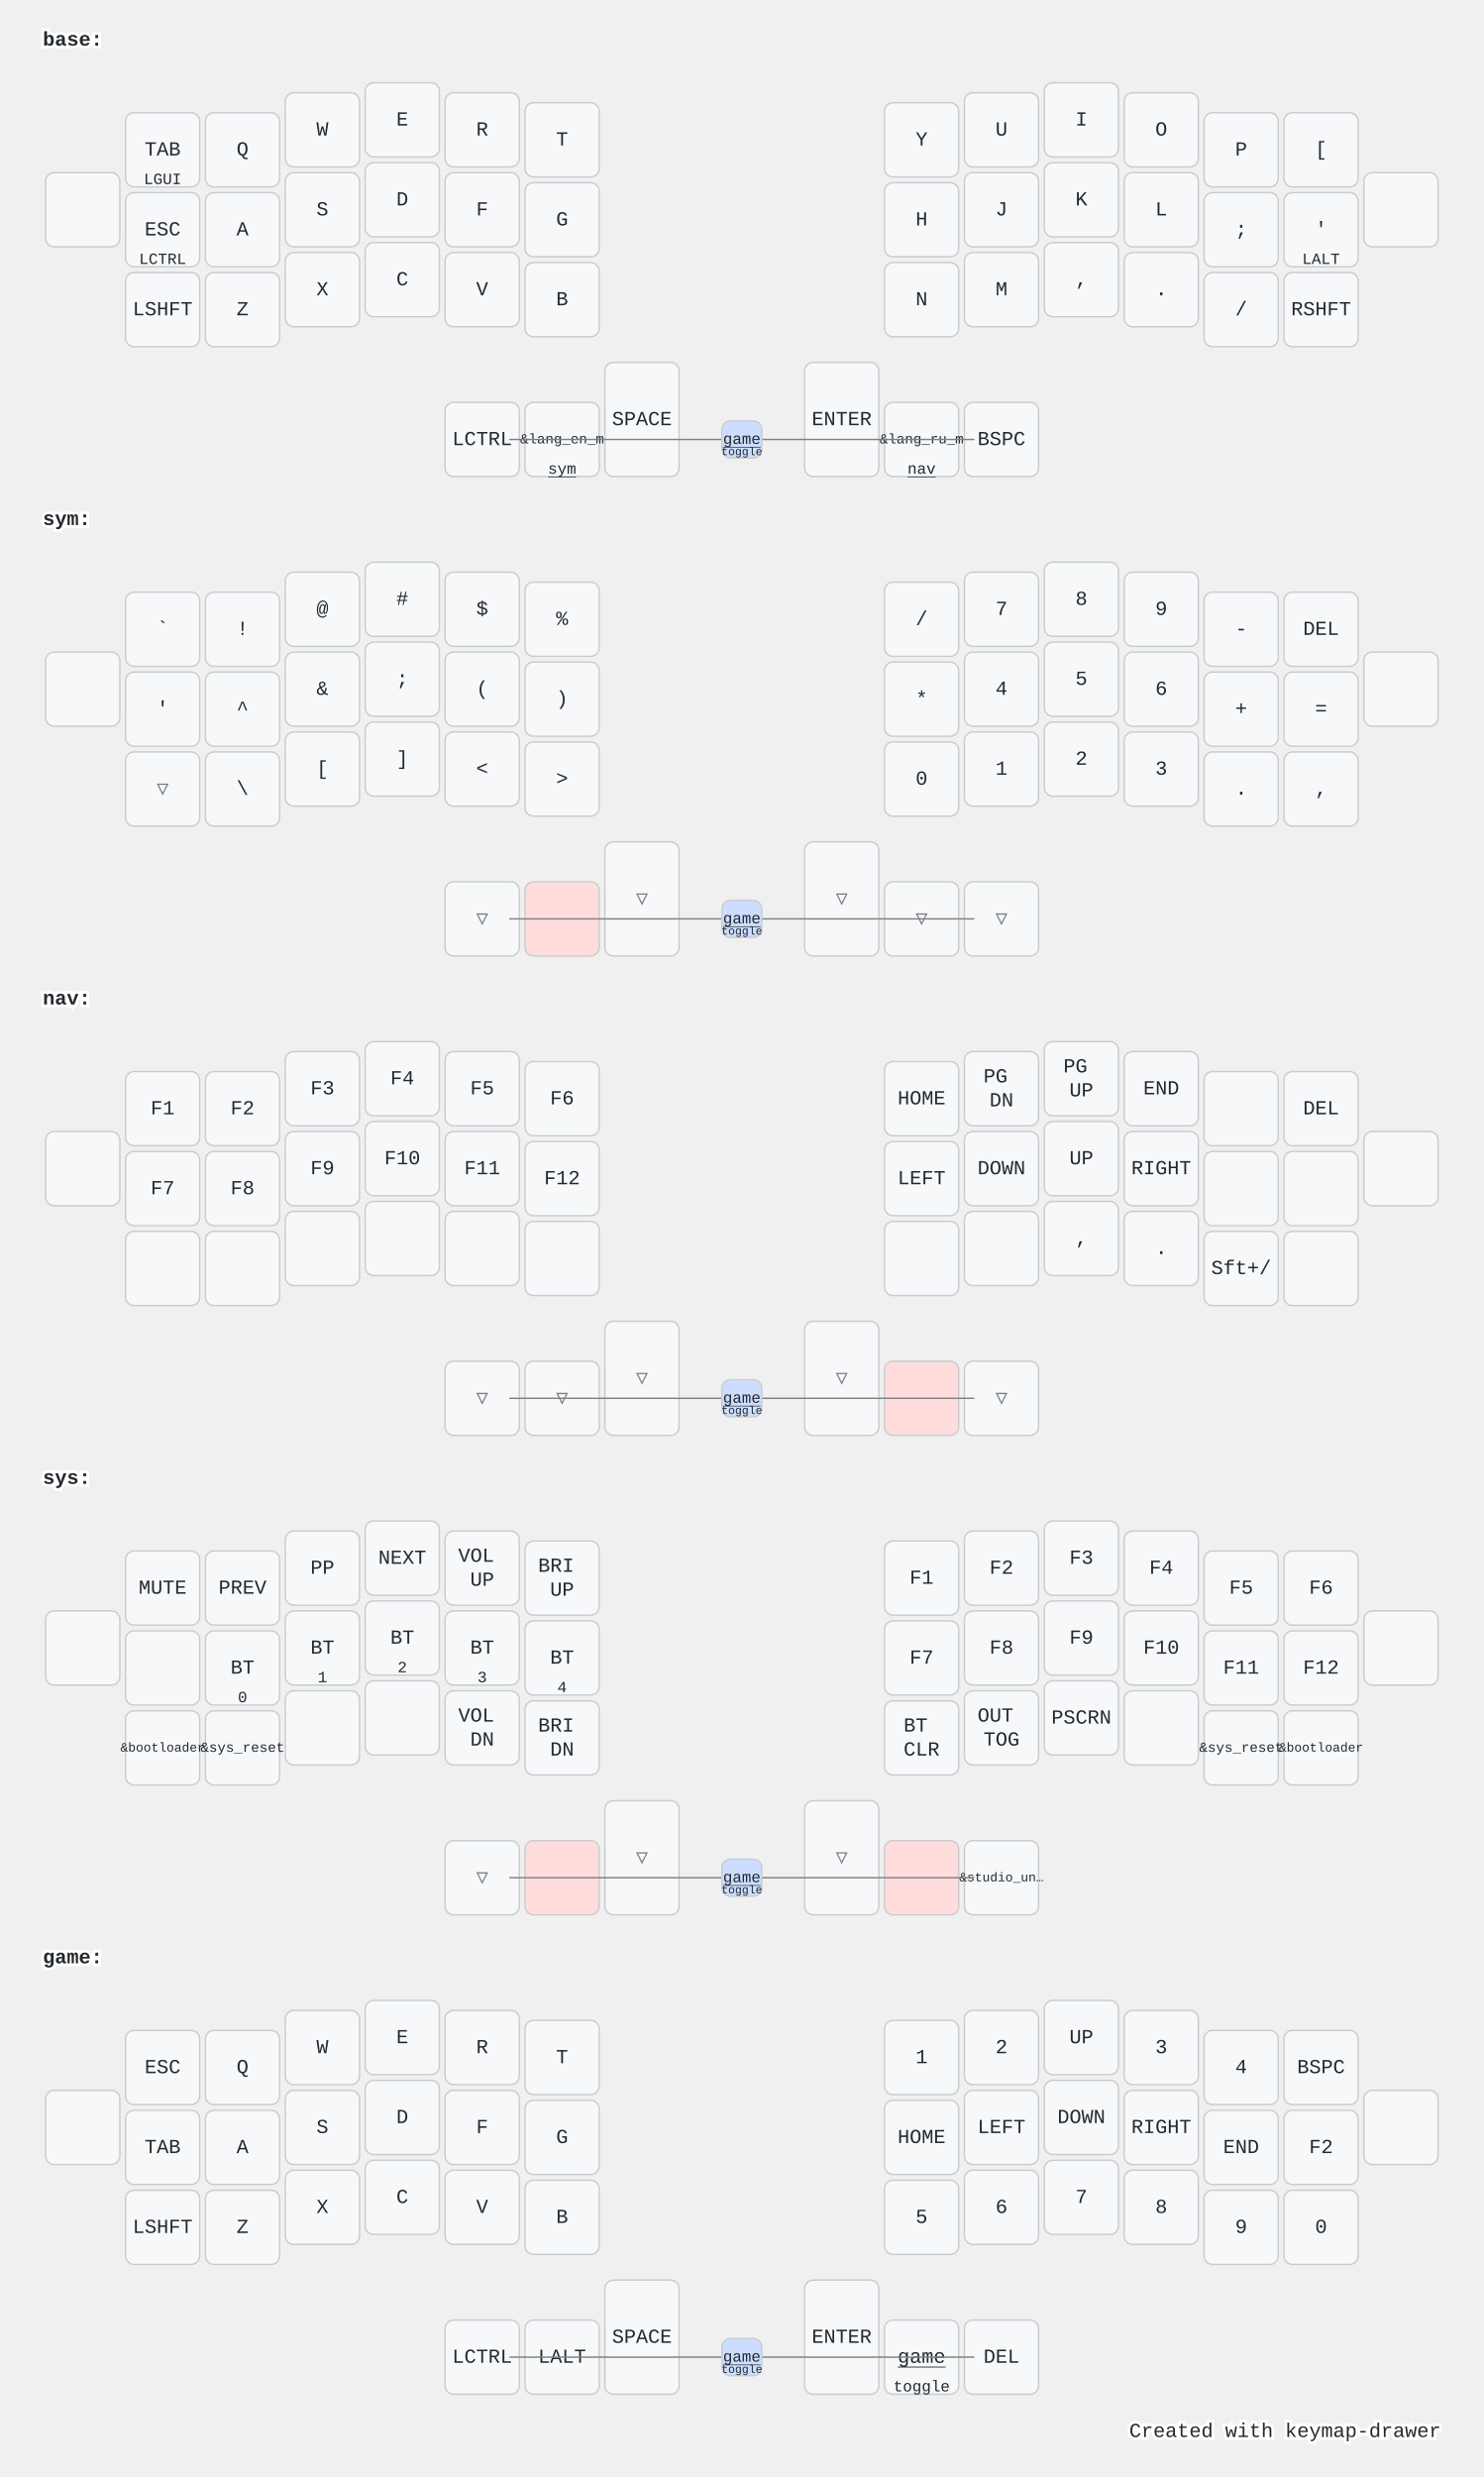
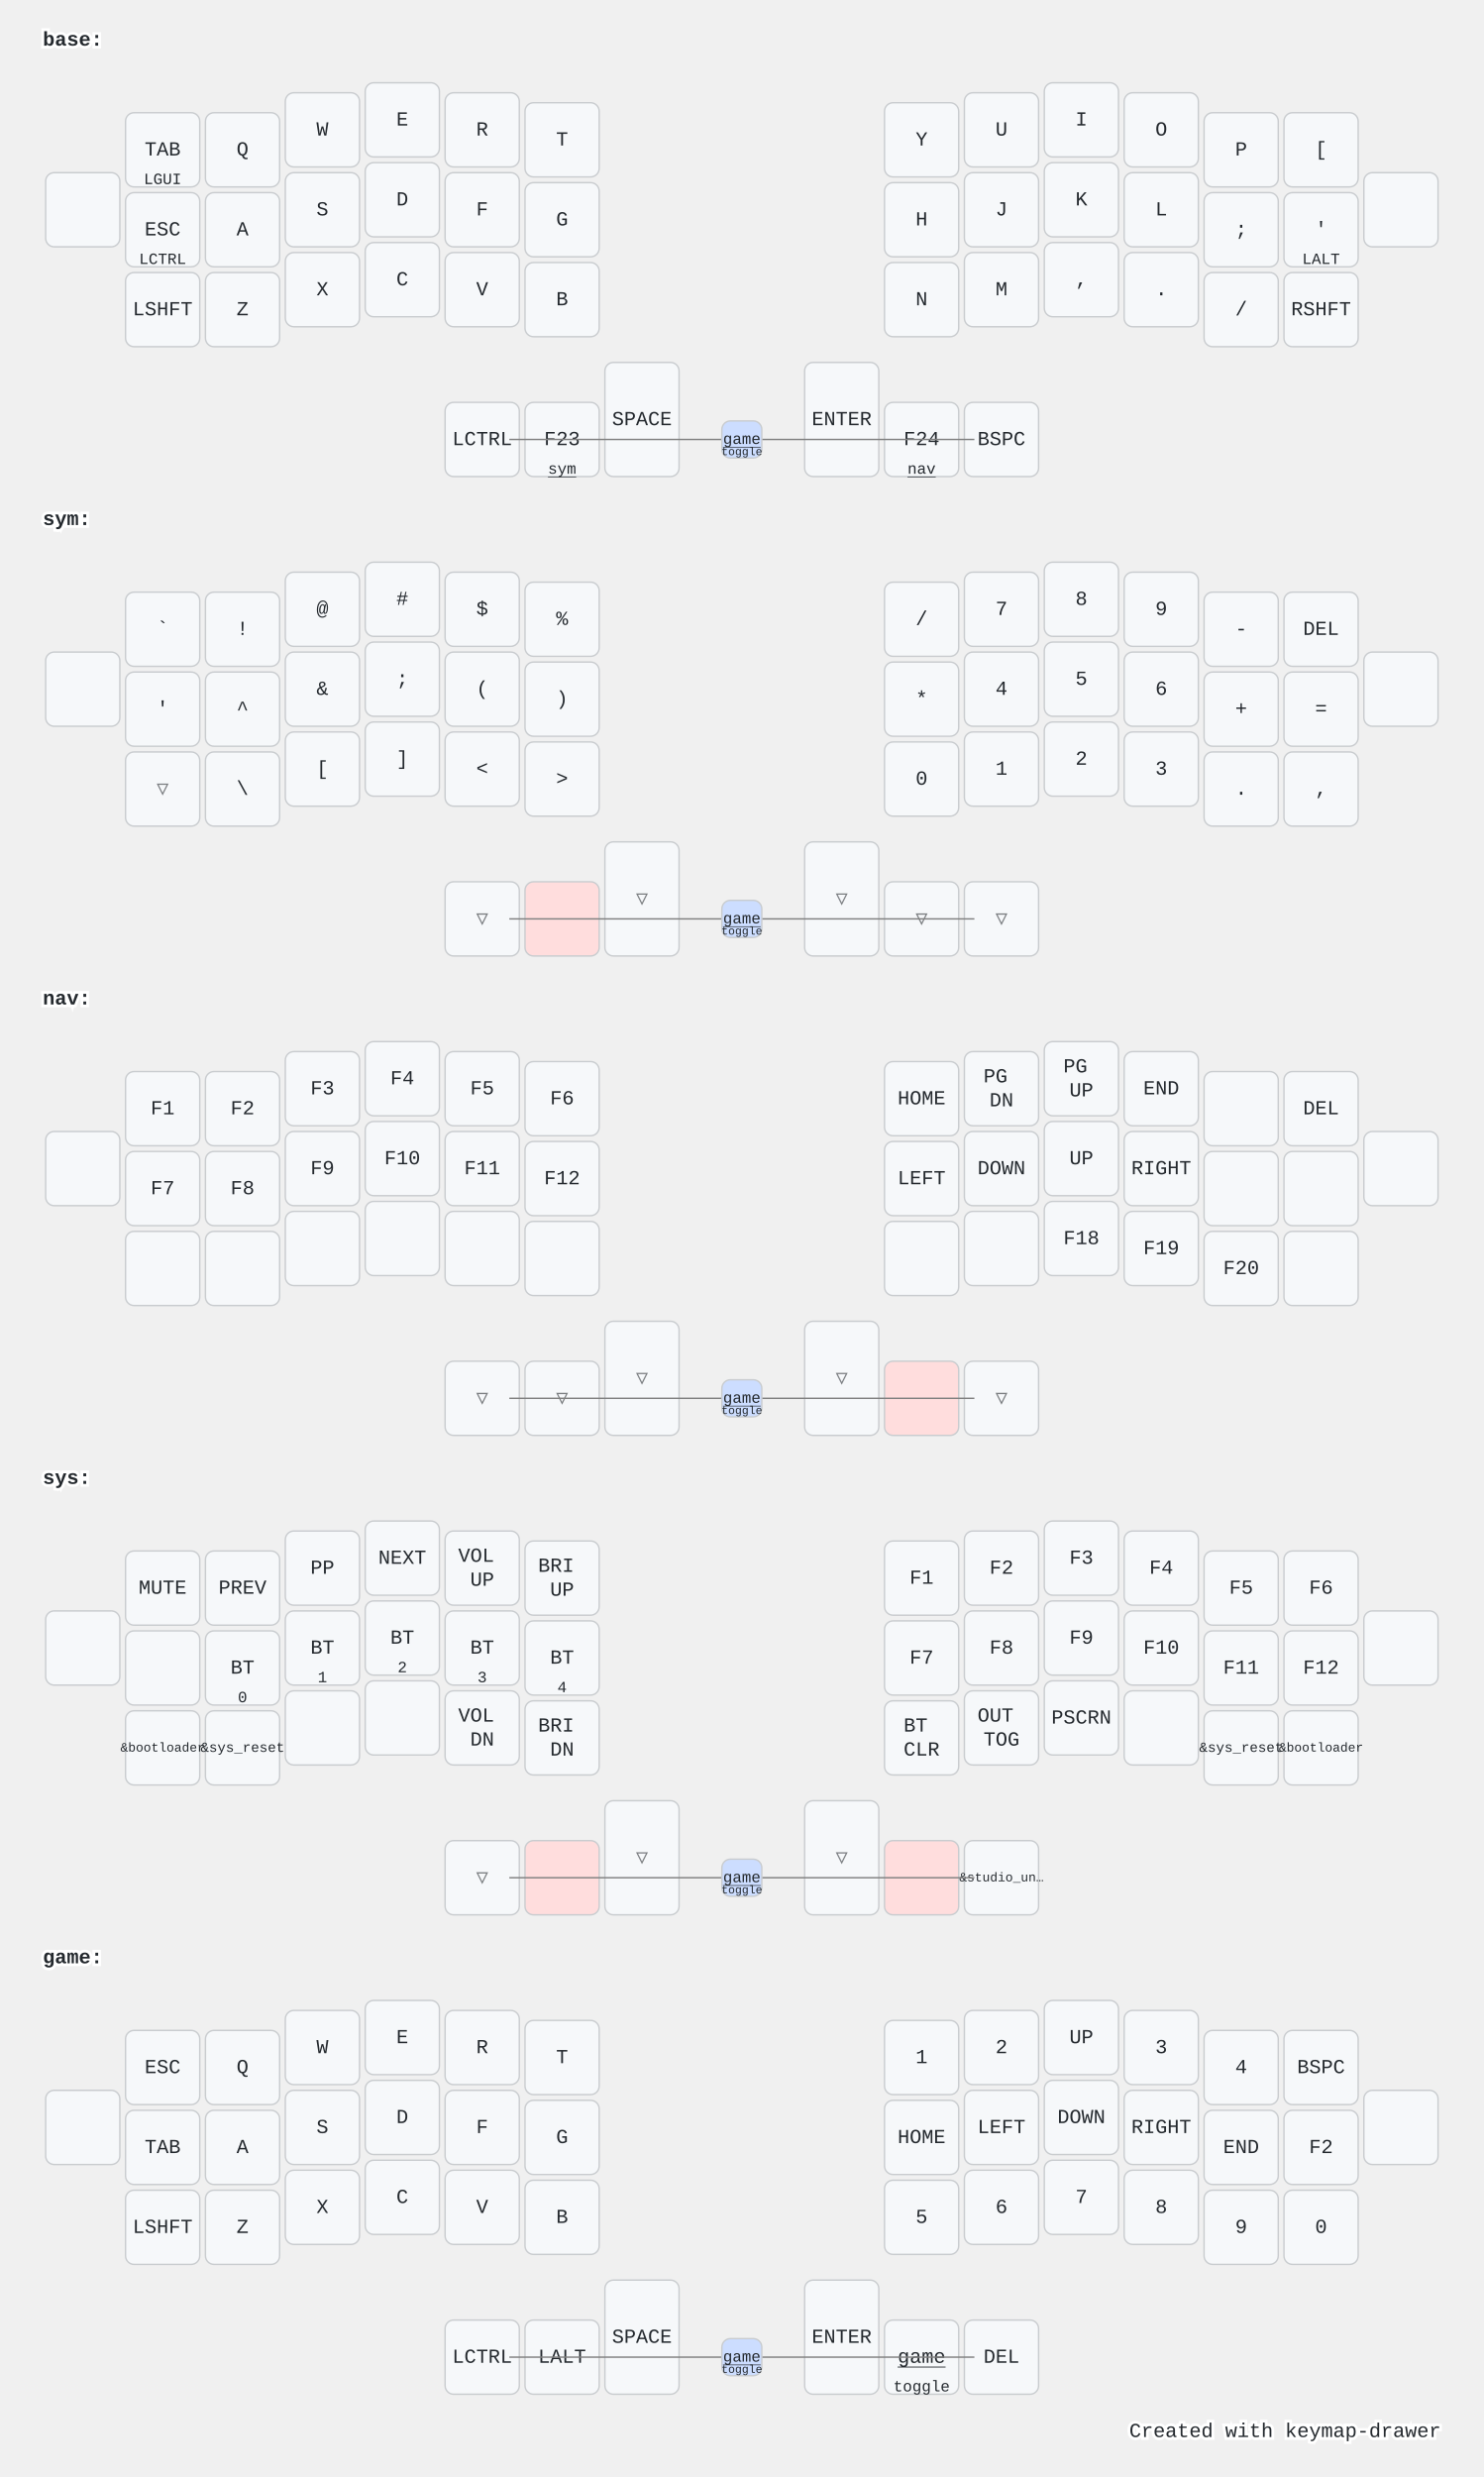
<svg xmlns="http://www.w3.org/2000/svg" width="1040" height="1736" viewBox="0 0 1040 1736" class="keymap">
  <style>/* inherit to force styles through use tags */
svg path {
    fill: inherit;
}

/* font and background color specifications */
svg.keymap {
    font-family: SFMono-Regular,Consolas,Liberation Mono,Menlo,monospace;
    font-size: 14px;
    font-kerning: normal;
    text-rendering: optimizeLegibility;
    fill: #24292e;
}

/* default key styling */
rect.key {
    fill: #f6f8fa;
}

rect.key, rect.combo {
    stroke: #c9cccf;
    stroke-width: 1;
}

/* default key side styling, only used is draw_key_sides is set */
rect.side {
    filter: brightness(90%);
}

/* color accent for combo boxes */
rect.combo, rect.combo-separate {
    fill: #cdf;
}

/* color accent for held keys */
rect.held, rect.combo.held {
    fill: #fdd;
}

/* color accent for ghost (optional) keys */
rect.ghost, rect.combo.ghost {
    stroke-dasharray: 4, 4;
    stroke-width: 2;
}

text {
    text-anchor: middle;
    dominant-baseline: middle;
}

/* styling for layer labels */
text.label {
    font-weight: bold;
    text-anchor: start;
    stroke: white;
    stroke-width: 4;
    paint-order: stroke;
}

/* styling for optional footer */
text.footer {
    text-anchor: end;
    dominant-baseline: auto;
    stroke: white;
    stroke-width: 4;
    paint-order: stroke;
}

/* styling for combo tap, and key non-tap label text */
text.combo, text.hold, text.shifted, text.left, text.right, text.tl, text.tr, text.bl, text.br {
    font-size: 11px;
}

text.hold, text.bl, text.br {
    text-anchor: middle;
    dominant-baseline: auto;
}

text.shifted, text.tl, text.tr {
    text-anchor: middle;
    dominant-baseline: hanging;
}

text.left, text.tl, text.bl {
    text-anchor: start;
}

text.right, text.tr, text.br {
    text-anchor: end;
}

text.layer-activator {
    text-decoration: underline;
}

/* styling for hold/shifted label text in combo box */
text.combo.hold, text.combo.shifted, text.combo.left, text.combo.right {
    font-size: 8px;
}

/* lighter symbol for transparent keys */
text.trans {
    fill: #7b7e81;
}

/* styling for combo dendrons */
path.combo {
    stroke-width: 1;
    stroke: gray;
    fill: none;
}

/* Start Tabler Icons Cleanup */
/* cannot use height/width with glyphs */
.icon-tabler &gt; path {
    fill: inherit;
    stroke: inherit;
    stroke-width: 2;
}
/* hide tabler's default box */
.icon-tabler &gt; path[stroke="none"][fill="none"] {
    visibility: hidden;
}
/* End Tabler Icons Cleanup */

@media (prefers-color-scheme: dark) {
svg.keymap { fill: #d1d6db; }
rect.key { fill: #3f4750; }
rect.key, rect.combo { stroke: #60666c; }
rect.combo, rect.combo-separate { fill: #1f3d7a; }
rect.held, rect.combo.held { fill: #854747; }
text.label, text.footer { stroke: black; }
text.trans { fill: #7e8184; }
path.combo { stroke: #7f7f7f; }

}</style>
  <g transform="translate(30, 0)" class="layer-base">
    <text x="0" y="28" class="label" id="base">base:</text>
    <g transform="translate(0, 56)">
      <g transform="translate(28, 91)" class="key keypos-0">
        <rect rx="6" ry="6" x="-26" y="-26" width="52" height="52" class="key" />
      </g>
      <g transform="translate(84, 49)" class="key keypos-1">
        <rect rx="6" ry="6" x="-26" y="-26" width="52" height="52" class="key" />
        <text x="0" y="0" class="key tap">TAB</text>
        <text x="0" y="24" class="key hold">LGUI</text>
      </g>
      <g transform="translate(140, 49)" class="key keypos-2">
        <rect rx="6" ry="6" x="-26" y="-26" width="52" height="52" class="key" />
        <text x="0" y="0" class="key tap">Q</text>
      </g>
      <g transform="translate(196, 35)" class="key keypos-3">
        <rect rx="6" ry="6" x="-26" y="-26" width="52" height="52" class="key" />
        <text x="0" y="0" class="key tap">W</text>
      </g>
      <g transform="translate(252, 28)" class="key keypos-4">
        <rect rx="6" ry="6" x="-26" y="-26" width="52" height="52" class="key" />
        <text x="0" y="0" class="key tap">E</text>
      </g>
      <g transform="translate(308, 35)" class="key keypos-5">
        <rect rx="6" ry="6" x="-26" y="-26" width="52" height="52" class="key" />
        <text x="0" y="0" class="key tap">R</text>
      </g>
      <g transform="translate(364, 42)" class="key keypos-6">
        <rect rx="6" ry="6" x="-26" y="-26" width="52" height="52" class="key" />
        <text x="0" y="0" class="key tap">T</text>
      </g>
      <g transform="translate(616, 42)" class="key keypos-7">
        <rect rx="6" ry="6" x="-26" y="-26" width="52" height="52" class="key" />
        <text x="0" y="0" class="key tap">Y</text>
      </g>
      <g transform="translate(672, 35)" class="key keypos-8">
        <rect rx="6" ry="6" x="-26" y="-26" width="52" height="52" class="key" />
        <text x="0" y="0" class="key tap">U</text>
      </g>
      <g transform="translate(728, 28)" class="key keypos-9">
        <rect rx="6" ry="6" x="-26" y="-26" width="52" height="52" class="key" />
        <text x="0" y="0" class="key tap">I</text>
      </g>
      <g transform="translate(784, 35)" class="key keypos-10">
        <rect rx="6" ry="6" x="-26" y="-26" width="52" height="52" class="key" />
        <text x="0" y="0" class="key tap">O</text>
      </g>
      <g transform="translate(840, 49)" class="key keypos-11">
        <rect rx="6" ry="6" x="-26" y="-26" width="52" height="52" class="key" />
        <text x="0" y="0" class="key tap">P</text>
      </g>
      <g transform="translate(896, 49)" class="key keypos-12">
        <rect rx="6" ry="6" x="-26" y="-26" width="52" height="52" class="key" />
        <text x="0" y="0" class="key tap">[</text>
      </g>
      <g transform="translate(952, 91)" class="key keypos-13">
        <rect rx="6" ry="6" x="-26" y="-26" width="52" height="52" class="key" />
      </g>
      <g transform="translate(84, 105)" class="key keypos-14">
        <rect rx="6" ry="6" x="-26" y="-26" width="52" height="52" class="key" />
        <text x="0" y="0" class="key tap">ESC</text>
        <text x="0" y="24" class="key hold">LCTRL</text>
      </g>
      <g transform="translate(140, 105)" class="key keypos-15">
        <rect rx="6" ry="6" x="-26" y="-26" width="52" height="52" class="key" />
        <text x="0" y="0" class="key tap">A</text>
      </g>
      <g transform="translate(196, 91)" class="key keypos-16">
        <rect rx="6" ry="6" x="-26" y="-26" width="52" height="52" class="key" />
        <text x="0" y="0" class="key tap">S</text>
      </g>
      <g transform="translate(252, 84)" class="key keypos-17">
        <rect rx="6" ry="6" x="-26" y="-26" width="52" height="52" class="key" />
        <text x="0" y="0" class="key tap">D</text>
      </g>
      <g transform="translate(308, 91)" class="key keypos-18">
        <rect rx="6" ry="6" x="-26" y="-26" width="52" height="52" class="key" />
        <text x="0" y="0" class="key tap">F</text>
      </g>
      <g transform="translate(364, 98)" class="key keypos-19">
        <rect rx="6" ry="6" x="-26" y="-26" width="52" height="52" class="key" />
        <text x="0" y="0" class="key tap">G</text>
      </g>
      <g transform="translate(616, 98)" class="key keypos-20">
        <rect rx="6" ry="6" x="-26" y="-26" width="52" height="52" class="key" />
        <text x="0" y="0" class="key tap">H</text>
      </g>
      <g transform="translate(672, 91)" class="key keypos-21">
        <rect rx="6" ry="6" x="-26" y="-26" width="52" height="52" class="key" />
        <text x="0" y="0" class="key tap">J</text>
      </g>
      <g transform="translate(728, 84)" class="key keypos-22">
        <rect rx="6" ry="6" x="-26" y="-26" width="52" height="52" class="key" />
        <text x="0" y="0" class="key tap">K</text>
      </g>
      <g transform="translate(784, 91)" class="key keypos-23">
        <rect rx="6" ry="6" x="-26" y="-26" width="52" height="52" class="key" />
        <text x="0" y="0" class="key tap">L</text>
      </g>
      <g transform="translate(840, 105)" class="key keypos-24">
        <rect rx="6" ry="6" x="-26" y="-26" width="52" height="52" class="key" />
        <text x="0" y="0" class="key tap">;</text>
      </g>
      <g transform="translate(896, 105)" class="key keypos-25">
        <rect rx="6" ry="6" x="-26" y="-26" width="52" height="52" class="key" />
        <text x="0" y="0" class="key tap">'</text>
        <text x="0" y="24" class="key hold">LALT</text>
      </g>
      <g transform="translate(84, 161)" class="key keypos-26">
        <rect rx="6" ry="6" x="-26" y="-26" width="52" height="52" class="key" />
        <text x="0" y="0" class="key tap">LSHFT</text>
      </g>
      <g transform="translate(140, 161)" class="key keypos-27">
        <rect rx="6" ry="6" x="-26" y="-26" width="52" height="52" class="key" />
        <text x="0" y="0" class="key tap">Z</text>
      </g>
      <g transform="translate(196, 147)" class="key keypos-28">
        <rect rx="6" ry="6" x="-26" y="-26" width="52" height="52" class="key" />
        <text x="0" y="0" class="key tap">X</text>
      </g>
      <g transform="translate(252, 140)" class="key keypos-29">
        <rect rx="6" ry="6" x="-26" y="-26" width="52" height="52" class="key" />
        <text x="0" y="0" class="key tap">C</text>
      </g>
      <g transform="translate(308, 147)" class="key keypos-30">
        <rect rx="6" ry="6" x="-26" y="-26" width="52" height="52" class="key" />
        <text x="0" y="0" class="key tap">V</text>
      </g>
      <g transform="translate(364, 154)" class="key keypos-31">
        <rect rx="6" ry="6" x="-26" y="-26" width="52" height="52" class="key" />
        <text x="0" y="0" class="key tap">B</text>
      </g>
      <g transform="translate(616, 154)" class="key keypos-32">
        <rect rx="6" ry="6" x="-26" y="-26" width="52" height="52" class="key" />
        <text x="0" y="0" class="key tap">N</text>
      </g>
      <g transform="translate(672, 147)" class="key keypos-33">
        <rect rx="6" ry="6" x="-26" y="-26" width="52" height="52" class="key" />
        <text x="0" y="0" class="key tap">M</text>
      </g>
      <g transform="translate(728, 140)" class="key keypos-34">
        <rect rx="6" ry="6" x="-26" y="-26" width="52" height="52" class="key" />
        <text x="0" y="0" class="key tap">,</text>
      </g>
      <g transform="translate(784, 147)" class="key keypos-35">
        <rect rx="6" ry="6" x="-26" y="-26" width="52" height="52" class="key" />
        <text x="0" y="0" class="key tap">.</text>
      </g>
      <g transform="translate(840, 161)" class="key keypos-36">
        <rect rx="6" ry="6" x="-26" y="-26" width="52" height="52" class="key" />
        <text x="0" y="0" class="key tap">/</text>
      </g>
      <g transform="translate(896, 161)" class="key keypos-37">
        <rect rx="6" ry="6" x="-26" y="-26" width="52" height="52" class="key" />
        <text x="0" y="0" class="key tap">RSHFT</text>
      </g>
      <g transform="translate(308, 252)" class="key keypos-38">
        <rect rx="6" ry="6" x="-26" y="-26" width="52" height="52" class="key" />
        <text x="0" y="0" class="key tap">LCTRL</text>
      </g>
      <g transform="translate(364, 252)" class="key keypos-39">
        <rect rx="6" ry="6" x="-26" y="-26" width="52" height="52" class="key" />
-         <text x="0" y="0" class="key tap">
-           <tspan style="font-size: 70%">&amp;lang_en_m</tspan>
-         </text>
+         <text x="0" y="0" class="key tap">F23</text>
        <a href="#sym">
          <text x="0" y="24" class="key hold layer-activator">sym</text>
        </a>
      </g>
      <g transform="translate(420, 238)" class="key keypos-40">
        <rect rx="6" ry="6" x="-26" y="-40" width="52" height="80" class="key" />
        <text x="0" y="0" class="key tap">SPACE</text>
      </g>
      <g transform="translate(560, 238)" class="key keypos-41">
        <rect rx="6" ry="6" x="-26" y="-40" width="52" height="80" class="key" />
        <text x="0" y="0" class="key tap">ENTER</text>
      </g>
      <g transform="translate(616, 252)" class="key keypos-42">
        <rect rx="6" ry="6" x="-26" y="-26" width="52" height="52" class="key" />
-         <text x="0" y="0" class="key tap">
-           <tspan style="font-size: 70%">&amp;lang_ru_m</tspan>
-         </text>
+         <text x="0" y="0" class="key tap">F24</text>
        <a href="#nav">
          <text x="0" y="24" class="key hold layer-activator">nav</text>
        </a>
      </g>
      <g transform="translate(672, 252)" class="key keypos-43">
        <rect rx="6" ry="6" x="-26" y="-26" width="52" height="52" class="key" />
        <text x="0" y="0" class="key tap">BSPC</text>
      </g>
      <g class="combo combopos-0">
        <path d="M490,252 l-163,0" class="combo" />
        <path d="M490,252 l163,0" class="combo" />
        <rect rx="6" ry="6" x="476" y="239" width="28" height="26" class="combo" />
        <a href="#game">
          <text x="490" y="252" class="combo tap layer-activator">game</text>
        </a>
        <text x="490" y="263" class="combo hold">toggle</text>
      </g>
    </g>
  </g>
  <g transform="translate(30, 336)" class="layer-sym">
    <text x="0" y="28" class="label" id="sym">sym:</text>
    <g transform="translate(0, 56)">
      <g transform="translate(28, 91)" class="key keypos-0">
        <rect rx="6" ry="6" x="-26" y="-26" width="52" height="52" class="key" />
      </g>
      <g transform="translate(84, 49)" class="key keypos-1">
        <rect rx="6" ry="6" x="-26" y="-26" width="52" height="52" class="key" />
        <text x="0" y="0" class="key tap">`</text>
      </g>
      <g transform="translate(140, 49)" class="key keypos-2">
        <rect rx="6" ry="6" x="-26" y="-26" width="52" height="52" class="key" />
        <text x="0" y="0" class="key tap">!</text>
      </g>
      <g transform="translate(196, 35)" class="key keypos-3">
        <rect rx="6" ry="6" x="-26" y="-26" width="52" height="52" class="key" />
        <text x="0" y="0" class="key tap">@</text>
      </g>
      <g transform="translate(252, 28)" class="key keypos-4">
        <rect rx="6" ry="6" x="-26" y="-26" width="52" height="52" class="key" />
        <text x="0" y="0" class="key tap">#</text>
      </g>
      <g transform="translate(308, 35)" class="key keypos-5">
        <rect rx="6" ry="6" x="-26" y="-26" width="52" height="52" class="key" />
        <text x="0" y="0" class="key tap">$</text>
      </g>
      <g transform="translate(364, 42)" class="key keypos-6">
        <rect rx="6" ry="6" x="-26" y="-26" width="52" height="52" class="key" />
        <text x="0" y="0" class="key tap">%</text>
      </g>
      <g transform="translate(616, 42)" class="key keypos-7">
        <rect rx="6" ry="6" x="-26" y="-26" width="52" height="52" class="key" />
        <text x="0" y="0" class="key tap">/</text>
      </g>
      <g transform="translate(672, 35)" class="key keypos-8">
        <rect rx="6" ry="6" x="-26" y="-26" width="52" height="52" class="key" />
        <text x="0" y="0" class="key tap">7</text>
      </g>
      <g transform="translate(728, 28)" class="key keypos-9">
        <rect rx="6" ry="6" x="-26" y="-26" width="52" height="52" class="key" />
        <text x="0" y="0" class="key tap">8</text>
      </g>
      <g transform="translate(784, 35)" class="key keypos-10">
        <rect rx="6" ry="6" x="-26" y="-26" width="52" height="52" class="key" />
        <text x="0" y="0" class="key tap">9</text>
      </g>
      <g transform="translate(840, 49)" class="key keypos-11">
        <rect rx="6" ry="6" x="-26" y="-26" width="52" height="52" class="key" />
        <text x="0" y="0" class="key tap">-</text>
      </g>
      <g transform="translate(896, 49)" class="key keypos-12">
        <rect rx="6" ry="6" x="-26" y="-26" width="52" height="52" class="key" />
        <text x="0" y="0" class="key tap">DEL</text>
      </g>
      <g transform="translate(952, 91)" class="key keypos-13">
        <rect rx="6" ry="6" x="-26" y="-26" width="52" height="52" class="key" />
      </g>
      <g transform="translate(84, 105)" class="key keypos-14">
        <rect rx="6" ry="6" x="-26" y="-26" width="52" height="52" class="key" />
        <text x="0" y="0" class="key tap">'</text>
      </g>
      <g transform="translate(140, 105)" class="key keypos-15">
        <rect rx="6" ry="6" x="-26" y="-26" width="52" height="52" class="key" />
        <text x="0" y="0" class="key tap">^</text>
      </g>
      <g transform="translate(196, 91)" class="key keypos-16">
        <rect rx="6" ry="6" x="-26" y="-26" width="52" height="52" class="key" />
        <text x="0" y="0" class="key tap">&amp;</text>
      </g>
      <g transform="translate(252, 84)" class="key keypos-17">
        <rect rx="6" ry="6" x="-26" y="-26" width="52" height="52" class="key" />
        <text x="0" y="0" class="key tap">;</text>
      </g>
      <g transform="translate(308, 91)" class="key keypos-18">
        <rect rx="6" ry="6" x="-26" y="-26" width="52" height="52" class="key" />
        <text x="0" y="0" class="key tap">(</text>
      </g>
      <g transform="translate(364, 98)" class="key keypos-19">
        <rect rx="6" ry="6" x="-26" y="-26" width="52" height="52" class="key" />
        <text x="0" y="0" class="key tap">)</text>
      </g>
      <g transform="translate(616, 98)" class="key keypos-20">
        <rect rx="6" ry="6" x="-26" y="-26" width="52" height="52" class="key" />
        <text x="0" y="0" class="key tap">*</text>
      </g>
      <g transform="translate(672, 91)" class="key keypos-21">
        <rect rx="6" ry="6" x="-26" y="-26" width="52" height="52" class="key" />
        <text x="0" y="0" class="key tap">4</text>
      </g>
      <g transform="translate(728, 84)" class="key keypos-22">
        <rect rx="6" ry="6" x="-26" y="-26" width="52" height="52" class="key" />
        <text x="0" y="0" class="key tap">5</text>
      </g>
      <g transform="translate(784, 91)" class="key keypos-23">
        <rect rx="6" ry="6" x="-26" y="-26" width="52" height="52" class="key" />
        <text x="0" y="0" class="key tap">6</text>
      </g>
      <g transform="translate(840, 105)" class="key keypos-24">
        <rect rx="6" ry="6" x="-26" y="-26" width="52" height="52" class="key" />
        <text x="0" y="0" class="key tap">+</text>
      </g>
      <g transform="translate(896, 105)" class="key keypos-25">
        <rect rx="6" ry="6" x="-26" y="-26" width="52" height="52" class="key" />
        <text x="0" y="0" class="key tap">=</text>
      </g>
      <g transform="translate(84, 161)" class="key trans keypos-26">
        <rect rx="6" ry="6" x="-26" y="-26" width="52" height="52" class="key trans" />
        <text x="0" y="0" class="key trans tap">▽</text>
      </g>
      <g transform="translate(140, 161)" class="key keypos-27">
        <rect rx="6" ry="6" x="-26" y="-26" width="52" height="52" class="key" />
        <text x="0" y="0" class="key tap">\</text>
      </g>
      <g transform="translate(196, 147)" class="key keypos-28">
        <rect rx="6" ry="6" x="-26" y="-26" width="52" height="52" class="key" />
        <text x="0" y="0" class="key tap">[</text>
      </g>
      <g transform="translate(252, 140)" class="key keypos-29">
        <rect rx="6" ry="6" x="-26" y="-26" width="52" height="52" class="key" />
        <text x="0" y="0" class="key tap">]</text>
      </g>
      <g transform="translate(308, 147)" class="key keypos-30">
        <rect rx="6" ry="6" x="-26" y="-26" width="52" height="52" class="key" />
        <text x="0" y="0" class="key tap">&lt;</text>
      </g>
      <g transform="translate(364, 154)" class="key keypos-31">
        <rect rx="6" ry="6" x="-26" y="-26" width="52" height="52" class="key" />
        <text x="0" y="0" class="key tap">&gt;</text>
      </g>
      <g transform="translate(616, 154)" class="key keypos-32">
        <rect rx="6" ry="6" x="-26" y="-26" width="52" height="52" class="key" />
        <text x="0" y="0" class="key tap">0</text>
      </g>
      <g transform="translate(672, 147)" class="key keypos-33">
        <rect rx="6" ry="6" x="-26" y="-26" width="52" height="52" class="key" />
        <text x="0" y="0" class="key tap">1</text>
      </g>
      <g transform="translate(728, 140)" class="key keypos-34">
        <rect rx="6" ry="6" x="-26" y="-26" width="52" height="52" class="key" />
        <text x="0" y="0" class="key tap">2</text>
      </g>
      <g transform="translate(784, 147)" class="key keypos-35">
        <rect rx="6" ry="6" x="-26" y="-26" width="52" height="52" class="key" />
        <text x="0" y="0" class="key tap">3</text>
      </g>
      <g transform="translate(840, 161)" class="key keypos-36">
        <rect rx="6" ry="6" x="-26" y="-26" width="52" height="52" class="key" />
        <text x="0" y="0" class="key tap">.</text>
      </g>
      <g transform="translate(896, 161)" class="key keypos-37">
        <rect rx="6" ry="6" x="-26" y="-26" width="52" height="52" class="key" />
        <text x="0" y="0" class="key tap">,</text>
      </g>
      <g transform="translate(308, 252)" class="key trans keypos-38">
        <rect rx="6" ry="6" x="-26" y="-26" width="52" height="52" class="key trans" />
        <text x="0" y="0" class="key trans tap">▽</text>
      </g>
      <g transform="translate(364, 252)" class="key held keypos-39">
        <rect rx="6" ry="6" x="-26" y="-26" width="52" height="52" class="key held" />
      </g>
      <g transform="translate(420, 238)" class="key trans keypos-40">
        <rect rx="6" ry="6" x="-26" y="-40" width="52" height="80" class="key trans" />
        <text x="0" y="0" class="key trans tap">▽</text>
      </g>
      <g transform="translate(560, 238)" class="key trans keypos-41">
        <rect rx="6" ry="6" x="-26" y="-40" width="52" height="80" class="key trans" />
        <text x="0" y="0" class="key trans tap">▽</text>
      </g>
      <g transform="translate(616, 252)" class="key trans keypos-42">
        <rect rx="6" ry="6" x="-26" y="-26" width="52" height="52" class="key trans" />
        <text x="0" y="0" class="key trans tap">▽</text>
      </g>
      <g transform="translate(672, 252)" class="key trans keypos-43">
        <rect rx="6" ry="6" x="-26" y="-26" width="52" height="52" class="key trans" />
        <text x="0" y="0" class="key trans tap">▽</text>
      </g>
      <g class="combo combopos-0">
        <path d="M490,252 l-163,0" class="combo" />
        <path d="M490,252 l163,0" class="combo" />
        <rect rx="6" ry="6" x="476" y="239" width="28" height="26" class="combo" />
        <a href="#game">
          <text x="490" y="252" class="combo tap layer-activator">game</text>
        </a>
        <text x="490" y="263" class="combo hold">toggle</text>
      </g>
    </g>
  </g>
  <g transform="translate(30, 672)" class="layer-nav">
    <text x="0" y="28" class="label" id="nav">nav:</text>
    <g transform="translate(0, 56)">
      <g transform="translate(28, 91)" class="key keypos-0">
        <rect rx="6" ry="6" x="-26" y="-26" width="52" height="52" class="key" />
      </g>
      <g transform="translate(84, 49)" class="key keypos-1">
        <rect rx="6" ry="6" x="-26" y="-26" width="52" height="52" class="key" />
        <text x="0" y="0" class="key tap">F1</text>
      </g>
      <g transform="translate(140, 49)" class="key keypos-2">
        <rect rx="6" ry="6" x="-26" y="-26" width="52" height="52" class="key" />
        <text x="0" y="0" class="key tap">F2</text>
      </g>
      <g transform="translate(196, 35)" class="key keypos-3">
        <rect rx="6" ry="6" x="-26" y="-26" width="52" height="52" class="key" />
        <text x="0" y="0" class="key tap">F3</text>
      </g>
      <g transform="translate(252, 28)" class="key keypos-4">
        <rect rx="6" ry="6" x="-26" y="-26" width="52" height="52" class="key" />
        <text x="0" y="0" class="key tap">F4</text>
      </g>
      <g transform="translate(308, 35)" class="key keypos-5">
        <rect rx="6" ry="6" x="-26" y="-26" width="52" height="52" class="key" />
        <text x="0" y="0" class="key tap">F5</text>
      </g>
      <g transform="translate(364, 42)" class="key keypos-6">
        <rect rx="6" ry="6" x="-26" y="-26" width="52" height="52" class="key" />
        <text x="0" y="0" class="key tap">F6</text>
      </g>
      <g transform="translate(616, 42)" class="key keypos-7">
        <rect rx="6" ry="6" x="-26" y="-26" width="52" height="52" class="key" />
        <text x="0" y="0" class="key tap">HOME</text>
      </g>
      <g transform="translate(672, 35)" class="key keypos-8">
        <rect rx="6" ry="6" x="-26" y="-26" width="52" height="52" class="key" />
        <text x="0" y="0" class="key tap">
          <tspan x="0" dy="-0.6em">PG</tspan>
          <tspan x="0" dy="1.2em">DN</tspan>
        </text>
      </g>
      <g transform="translate(728, 28)" class="key keypos-9">
        <rect rx="6" ry="6" x="-26" y="-26" width="52" height="52" class="key" />
        <text x="0" y="0" class="key tap">
          <tspan x="0" dy="-0.6em">PG</tspan>
          <tspan x="0" dy="1.2em">UP</tspan>
        </text>
      </g>
      <g transform="translate(784, 35)" class="key keypos-10">
        <rect rx="6" ry="6" x="-26" y="-26" width="52" height="52" class="key" />
        <text x="0" y="0" class="key tap">END</text>
      </g>
      <g transform="translate(840, 49)" class="key keypos-11">
        <rect rx="6" ry="6" x="-26" y="-26" width="52" height="52" class="key" />
      </g>
      <g transform="translate(896, 49)" class="key keypos-12">
        <rect rx="6" ry="6" x="-26" y="-26" width="52" height="52" class="key" />
        <text x="0" y="0" class="key tap">DEL</text>
      </g>
      <g transform="translate(952, 91)" class="key keypos-13">
        <rect rx="6" ry="6" x="-26" y="-26" width="52" height="52" class="key" />
      </g>
      <g transform="translate(84, 105)" class="key keypos-14">
        <rect rx="6" ry="6" x="-26" y="-26" width="52" height="52" class="key" />
        <text x="0" y="0" class="key tap">F7</text>
      </g>
      <g transform="translate(140, 105)" class="key keypos-15">
        <rect rx="6" ry="6" x="-26" y="-26" width="52" height="52" class="key" />
        <text x="0" y="0" class="key tap">F8</text>
      </g>
      <g transform="translate(196, 91)" class="key keypos-16">
        <rect rx="6" ry="6" x="-26" y="-26" width="52" height="52" class="key" />
        <text x="0" y="0" class="key tap">F9</text>
      </g>
      <g transform="translate(252, 84)" class="key keypos-17">
        <rect rx="6" ry="6" x="-26" y="-26" width="52" height="52" class="key" />
        <text x="0" y="0" class="key tap">F10</text>
      </g>
      <g transform="translate(308, 91)" class="key keypos-18">
        <rect rx="6" ry="6" x="-26" y="-26" width="52" height="52" class="key" />
        <text x="0" y="0" class="key tap">F11</text>
      </g>
      <g transform="translate(364, 98)" class="key keypos-19">
        <rect rx="6" ry="6" x="-26" y="-26" width="52" height="52" class="key" />
        <text x="0" y="0" class="key tap">F12</text>
      </g>
      <g transform="translate(616, 98)" class="key keypos-20">
        <rect rx="6" ry="6" x="-26" y="-26" width="52" height="52" class="key" />
        <text x="0" y="0" class="key tap">LEFT</text>
      </g>
      <g transform="translate(672, 91)" class="key keypos-21">
        <rect rx="6" ry="6" x="-26" y="-26" width="52" height="52" class="key" />
        <text x="0" y="0" class="key tap">DOWN</text>
      </g>
      <g transform="translate(728, 84)" class="key keypos-22">
        <rect rx="6" ry="6" x="-26" y="-26" width="52" height="52" class="key" />
        <text x="0" y="0" class="key tap">UP</text>
      </g>
      <g transform="translate(784, 91)" class="key keypos-23">
        <rect rx="6" ry="6" x="-26" y="-26" width="52" height="52" class="key" />
        <text x="0" y="0" class="key tap">RIGHT</text>
      </g>
      <g transform="translate(840, 105)" class="key keypos-24">
        <rect rx="6" ry="6" x="-26" y="-26" width="52" height="52" class="key" />
      </g>
      <g transform="translate(896, 105)" class="key keypos-25">
        <rect rx="6" ry="6" x="-26" y="-26" width="52" height="52" class="key" />
      </g>
      <g transform="translate(84, 161)" class="key keypos-26">
        <rect rx="6" ry="6" x="-26" y="-26" width="52" height="52" class="key" />
      </g>
      <g transform="translate(140, 161)" class="key keypos-27">
        <rect rx="6" ry="6" x="-26" y="-26" width="52" height="52" class="key" />
      </g>
      <g transform="translate(196, 147)" class="key keypos-28">
        <rect rx="6" ry="6" x="-26" y="-26" width="52" height="52" class="key" />
      </g>
      <g transform="translate(252, 140)" class="key keypos-29">
        <rect rx="6" ry="6" x="-26" y="-26" width="52" height="52" class="key" />
      </g>
      <g transform="translate(308, 147)" class="key keypos-30">
        <rect rx="6" ry="6" x="-26" y="-26" width="52" height="52" class="key" />
      </g>
      <g transform="translate(364, 154)" class="key keypos-31">
        <rect rx="6" ry="6" x="-26" y="-26" width="52" height="52" class="key" />
      </g>
      <g transform="translate(616, 154)" class="key keypos-32">
        <rect rx="6" ry="6" x="-26" y="-26" width="52" height="52" class="key" />
      </g>
      <g transform="translate(672, 147)" class="key keypos-33">
        <rect rx="6" ry="6" x="-26" y="-26" width="52" height="52" class="key" />
      </g>
      <g transform="translate(728, 140)" class="key keypos-34">
        <rect rx="6" ry="6" x="-26" y="-26" width="52" height="52" class="key" />
-         <text x="0" y="0" class="key tap">,</text>
+         <text x="0" y="0" class="key tap">F18</text>
      </g>
      <g transform="translate(784, 147)" class="key keypos-35">
        <rect rx="6" ry="6" x="-26" y="-26" width="52" height="52" class="key" />
-         <text x="0" y="0" class="key tap">.</text>
+         <text x="0" y="0" class="key tap">F19</text>
      </g>
      <g transform="translate(840, 161)" class="key keypos-36">
        <rect rx="6" ry="6" x="-26" y="-26" width="52" height="52" class="key" />
-         <text x="0" y="0" class="key tap">Sft+/</text>
+         <text x="0" y="0" class="key tap">F20</text>
      </g>
      <g transform="translate(896, 161)" class="key keypos-37">
        <rect rx="6" ry="6" x="-26" y="-26" width="52" height="52" class="key" />
      </g>
      <g transform="translate(308, 252)" class="key trans keypos-38">
        <rect rx="6" ry="6" x="-26" y="-26" width="52" height="52" class="key trans" />
        <text x="0" y="0" class="key trans tap">▽</text>
      </g>
      <g transform="translate(364, 252)" class="key trans keypos-39">
        <rect rx="6" ry="6" x="-26" y="-26" width="52" height="52" class="key trans" />
        <text x="0" y="0" class="key trans tap">▽</text>
      </g>
      <g transform="translate(420, 238)" class="key trans keypos-40">
        <rect rx="6" ry="6" x="-26" y="-40" width="52" height="80" class="key trans" />
        <text x="0" y="0" class="key trans tap">▽</text>
      </g>
      <g transform="translate(560, 238)" class="key trans keypos-41">
        <rect rx="6" ry="6" x="-26" y="-40" width="52" height="80" class="key trans" />
        <text x="0" y="0" class="key trans tap">▽</text>
      </g>
      <g transform="translate(616, 252)" class="key held keypos-42">
        <rect rx="6" ry="6" x="-26" y="-26" width="52" height="52" class="key held" />
      </g>
      <g transform="translate(672, 252)" class="key trans keypos-43">
        <rect rx="6" ry="6" x="-26" y="-26" width="52" height="52" class="key trans" />
        <text x="0" y="0" class="key trans tap">▽</text>
      </g>
      <g class="combo combopos-0">
        <path d="M490,252 l-163,0" class="combo" />
        <path d="M490,252 l163,0" class="combo" />
        <rect rx="6" ry="6" x="476" y="239" width="28" height="26" class="combo" />
        <a href="#game">
          <text x="490" y="252" class="combo tap layer-activator">game</text>
        </a>
        <text x="490" y="263" class="combo hold">toggle</text>
      </g>
    </g>
  </g>
  <g transform="translate(30, 1008)" class="layer-sys">
    <text x="0" y="28" class="label" id="sys">sys:</text>
    <g transform="translate(0, 56)">
      <g transform="translate(28, 91)" class="key keypos-0">
        <rect rx="6" ry="6" x="-26" y="-26" width="52" height="52" class="key" />
      </g>
      <g transform="translate(84, 49)" class="key keypos-1">
        <rect rx="6" ry="6" x="-26" y="-26" width="52" height="52" class="key" />
        <text x="0" y="0" class="key tap">MUTE</text>
      </g>
      <g transform="translate(140, 49)" class="key keypos-2">
        <rect rx="6" ry="6" x="-26" y="-26" width="52" height="52" class="key" />
        <text x="0" y="0" class="key tap">PREV</text>
      </g>
      <g transform="translate(196, 35)" class="key keypos-3">
        <rect rx="6" ry="6" x="-26" y="-26" width="52" height="52" class="key" />
        <text x="0" y="0" class="key tap">PP</text>
      </g>
      <g transform="translate(252, 28)" class="key keypos-4">
        <rect rx="6" ry="6" x="-26" y="-26" width="52" height="52" class="key" />
        <text x="0" y="0" class="key tap">NEXT</text>
      </g>
      <g transform="translate(308, 35)" class="key keypos-5">
        <rect rx="6" ry="6" x="-26" y="-26" width="52" height="52" class="key" />
        <text x="0" y="0" class="key tap">
          <tspan x="0" dy="-0.6em">VOL</tspan>
          <tspan x="0" dy="1.2em">UP</tspan>
        </text>
      </g>
      <g transform="translate(364, 42)" class="key keypos-6">
        <rect rx="6" ry="6" x="-26" y="-26" width="52" height="52" class="key" />
        <text x="0" y="0" class="key tap">
          <tspan x="0" dy="-0.6em">BRI</tspan>
          <tspan x="0" dy="1.2em">UP</tspan>
        </text>
      </g>
      <g transform="translate(616, 42)" class="key keypos-7">
        <rect rx="6" ry="6" x="-26" y="-26" width="52" height="52" class="key" />
        <text x="0" y="0" class="key tap">F1</text>
      </g>
      <g transform="translate(672, 35)" class="key keypos-8">
        <rect rx="6" ry="6" x="-26" y="-26" width="52" height="52" class="key" />
        <text x="0" y="0" class="key tap">F2</text>
      </g>
      <g transform="translate(728, 28)" class="key keypos-9">
        <rect rx="6" ry="6" x="-26" y="-26" width="52" height="52" class="key" />
        <text x="0" y="0" class="key tap">F3</text>
      </g>
      <g transform="translate(784, 35)" class="key keypos-10">
        <rect rx="6" ry="6" x="-26" y="-26" width="52" height="52" class="key" />
        <text x="0" y="0" class="key tap">F4</text>
      </g>
      <g transform="translate(840, 49)" class="key keypos-11">
        <rect rx="6" ry="6" x="-26" y="-26" width="52" height="52" class="key" />
        <text x="0" y="0" class="key tap">F5</text>
      </g>
      <g transform="translate(896, 49)" class="key keypos-12">
        <rect rx="6" ry="6" x="-26" y="-26" width="52" height="52" class="key" />
        <text x="0" y="0" class="key tap">F6</text>
      </g>
      <g transform="translate(952, 91)" class="key keypos-13">
        <rect rx="6" ry="6" x="-26" y="-26" width="52" height="52" class="key" />
      </g>
      <g transform="translate(84, 105)" class="key keypos-14">
        <rect rx="6" ry="6" x="-26" y="-26" width="52" height="52" class="key" />
      </g>
      <g transform="translate(140, 105)" class="key keypos-15">
        <rect rx="6" ry="6" x="-26" y="-26" width="52" height="52" class="key" />
        <text x="0" y="0" class="key tap">BT</text>
        <text x="0" y="24" class="key hold">0</text>
      </g>
      <g transform="translate(196, 91)" class="key keypos-16">
        <rect rx="6" ry="6" x="-26" y="-26" width="52" height="52" class="key" />
        <text x="0" y="0" class="key tap">BT</text>
        <text x="0" y="24" class="key hold">1</text>
      </g>
      <g transform="translate(252, 84)" class="key keypos-17">
        <rect rx="6" ry="6" x="-26" y="-26" width="52" height="52" class="key" />
        <text x="0" y="0" class="key tap">BT</text>
        <text x="0" y="24" class="key hold">2</text>
      </g>
      <g transform="translate(308, 91)" class="key keypos-18">
        <rect rx="6" ry="6" x="-26" y="-26" width="52" height="52" class="key" />
        <text x="0" y="0" class="key tap">BT</text>
        <text x="0" y="24" class="key hold">3</text>
      </g>
      <g transform="translate(364, 98)" class="key keypos-19">
        <rect rx="6" ry="6" x="-26" y="-26" width="52" height="52" class="key" />
        <text x="0" y="0" class="key tap">BT</text>
        <text x="0" y="24" class="key hold">4</text>
      </g>
      <g transform="translate(616, 98)" class="key keypos-20">
        <rect rx="6" ry="6" x="-26" y="-26" width="52" height="52" class="key" />
        <text x="0" y="0" class="key tap">F7</text>
      </g>
      <g transform="translate(672, 91)" class="key keypos-21">
        <rect rx="6" ry="6" x="-26" y="-26" width="52" height="52" class="key" />
        <text x="0" y="0" class="key tap">F8</text>
      </g>
      <g transform="translate(728, 84)" class="key keypos-22">
        <rect rx="6" ry="6" x="-26" y="-26" width="52" height="52" class="key" />
        <text x="0" y="0" class="key tap">F9</text>
      </g>
      <g transform="translate(784, 91)" class="key keypos-23">
        <rect rx="6" ry="6" x="-26" y="-26" width="52" height="52" class="key" />
        <text x="0" y="0" class="key tap">F10</text>
      </g>
      <g transform="translate(840, 105)" class="key keypos-24">
        <rect rx="6" ry="6" x="-26" y="-26" width="52" height="52" class="key" />
        <text x="0" y="0" class="key tap">F11</text>
      </g>
      <g transform="translate(896, 105)" class="key keypos-25">
        <rect rx="6" ry="6" x="-26" y="-26" width="52" height="52" class="key" />
        <text x="0" y="0" class="key tap">F12</text>
      </g>
      <g transform="translate(84, 161)" class="key keypos-26">
        <rect rx="6" ry="6" x="-26" y="-26" width="52" height="52" class="key" />
        <text x="0" y="0" class="key tap">
          <tspan style="font-size: 64%">&amp;bootloader</tspan>
        </text>
      </g>
      <g transform="translate(140, 161)" class="key keypos-27">
        <rect rx="6" ry="6" x="-26" y="-26" width="52" height="52" class="key" />
        <text x="0" y="0" class="key tap">
          <tspan style="font-size: 70%">&amp;sys_reset</tspan>
        </text>
      </g>
      <g transform="translate(196, 147)" class="key keypos-28">
        <rect rx="6" ry="6" x="-26" y="-26" width="52" height="52" class="key" />
      </g>
      <g transform="translate(252, 140)" class="key keypos-29">
        <rect rx="6" ry="6" x="-26" y="-26" width="52" height="52" class="key" />
      </g>
      <g transform="translate(308, 147)" class="key keypos-30">
        <rect rx="6" ry="6" x="-26" y="-26" width="52" height="52" class="key" />
        <text x="0" y="0" class="key tap">
          <tspan x="0" dy="-0.6em">VOL</tspan>
          <tspan x="0" dy="1.2em">DN</tspan>
        </text>
      </g>
      <g transform="translate(364, 154)" class="key keypos-31">
        <rect rx="6" ry="6" x="-26" y="-26" width="52" height="52" class="key" />
        <text x="0" y="0" class="key tap">
          <tspan x="0" dy="-0.6em">BRI</tspan>
          <tspan x="0" dy="1.2em">DN</tspan>
        </text>
      </g>
      <g transform="translate(616, 154)" class="key keypos-32">
        <rect rx="6" ry="6" x="-26" y="-26" width="52" height="52" class="key" />
        <text x="0" y="0" class="key tap">
          <tspan x="0" dy="-0.6em">BT</tspan>
          <tspan x="0" dy="1.2em">CLR</tspan>
        </text>
      </g>
      <g transform="translate(672, 147)" class="key keypos-33">
        <rect rx="6" ry="6" x="-26" y="-26" width="52" height="52" class="key" />
        <text x="0" y="0" class="key tap">
          <tspan x="0" dy="-0.6em">OUT</tspan>
          <tspan x="0" dy="1.2em">TOG</tspan>
        </text>
      </g>
      <g transform="translate(728, 140)" class="key keypos-34">
        <rect rx="6" ry="6" x="-26" y="-26" width="52" height="52" class="key" />
        <text x="0" y="0" class="key tap">PSCRN</text>
      </g>
      <g transform="translate(784, 147)" class="key keypos-35">
        <rect rx="6" ry="6" x="-26" y="-26" width="52" height="52" class="key" />
      </g>
      <g transform="translate(840, 161)" class="key keypos-36">
        <rect rx="6" ry="6" x="-26" y="-26" width="52" height="52" class="key" />
        <text x="0" y="0" class="key tap">
          <tspan style="font-size: 70%">&amp;sys_reset</tspan>
        </text>
      </g>
      <g transform="translate(896, 161)" class="key keypos-37">
        <rect rx="6" ry="6" x="-26" y="-26" width="52" height="52" class="key" />
        <text x="0" y="0" class="key tap">
          <tspan style="font-size: 64%">&amp;bootloader</tspan>
        </text>
      </g>
      <g transform="translate(308, 252)" class="key trans keypos-38">
        <rect rx="6" ry="6" x="-26" y="-26" width="52" height="52" class="key trans" />
        <text x="0" y="0" class="key trans tap">▽</text>
      </g>
      <g transform="translate(364, 252)" class="key held keypos-39">
        <rect rx="6" ry="6" x="-26" y="-26" width="52" height="52" class="key held" />
      </g>
      <g transform="translate(420, 238)" class="key trans keypos-40">
        <rect rx="6" ry="6" x="-26" y="-40" width="52" height="80" class="key trans" />
        <text x="0" y="0" class="key trans tap">▽</text>
      </g>
      <g transform="translate(560, 238)" class="key trans keypos-41">
        <rect rx="6" ry="6" x="-26" y="-40" width="52" height="80" class="key trans" />
        <text x="0" y="0" class="key trans tap">▽</text>
      </g>
      <g transform="translate(616, 252)" class="key held keypos-42">
        <rect rx="6" ry="6" x="-26" y="-26" width="52" height="52" class="key held" />
      </g>
      <g transform="translate(672, 252)" class="key keypos-43">
        <rect rx="6" ry="6" x="-26" y="-26" width="52" height="52" class="key" />
        <text x="0" y="0" class="key tap">
          <tspan style="font-size: 64%">&amp;studio_un…</tspan>
        </text>
      </g>
      <g class="combo combopos-0">
        <path d="M490,252 l-163,0" class="combo" />
        <path d="M490,252 l163,0" class="combo" />
        <rect rx="6" ry="6" x="476" y="239" width="28" height="26" class="combo" />
        <a href="#game">
          <text x="490" y="252" class="combo tap layer-activator">game</text>
        </a>
        <text x="490" y="263" class="combo hold">toggle</text>
      </g>
    </g>
  </g>
  <g transform="translate(30, 1344)" class="layer-game">
    <text x="0" y="28" class="label" id="game">game:</text>
    <g transform="translate(0, 56)">
      <g transform="translate(28, 91)" class="key keypos-0">
        <rect rx="6" ry="6" x="-26" y="-26" width="52" height="52" class="key" />
      </g>
      <g transform="translate(84, 49)" class="key keypos-1">
        <rect rx="6" ry="6" x="-26" y="-26" width="52" height="52" class="key" />
        <text x="0" y="0" class="key tap">ESC</text>
      </g>
      <g transform="translate(140, 49)" class="key keypos-2">
        <rect rx="6" ry="6" x="-26" y="-26" width="52" height="52" class="key" />
        <text x="0" y="0" class="key tap">Q</text>
      </g>
      <g transform="translate(196, 35)" class="key keypos-3">
        <rect rx="6" ry="6" x="-26" y="-26" width="52" height="52" class="key" />
        <text x="0" y="0" class="key tap">W</text>
      </g>
      <g transform="translate(252, 28)" class="key keypos-4">
        <rect rx="6" ry="6" x="-26" y="-26" width="52" height="52" class="key" />
        <text x="0" y="0" class="key tap">E</text>
      </g>
      <g transform="translate(308, 35)" class="key keypos-5">
        <rect rx="6" ry="6" x="-26" y="-26" width="52" height="52" class="key" />
        <text x="0" y="0" class="key tap">R</text>
      </g>
      <g transform="translate(364, 42)" class="key keypos-6">
        <rect rx="6" ry="6" x="-26" y="-26" width="52" height="52" class="key" />
        <text x="0" y="0" class="key tap">T</text>
      </g>
      <g transform="translate(616, 42)" class="key keypos-7">
        <rect rx="6" ry="6" x="-26" y="-26" width="52" height="52" class="key" />
        <text x="0" y="0" class="key tap">1</text>
      </g>
      <g transform="translate(672, 35)" class="key keypos-8">
        <rect rx="6" ry="6" x="-26" y="-26" width="52" height="52" class="key" />
        <text x="0" y="0" class="key tap">2</text>
      </g>
      <g transform="translate(728, 28)" class="key keypos-9">
        <rect rx="6" ry="6" x="-26" y="-26" width="52" height="52" class="key" />
        <text x="0" y="0" class="key tap">UP</text>
      </g>
      <g transform="translate(784, 35)" class="key keypos-10">
        <rect rx="6" ry="6" x="-26" y="-26" width="52" height="52" class="key" />
        <text x="0" y="0" class="key tap">3</text>
      </g>
      <g transform="translate(840, 49)" class="key keypos-11">
        <rect rx="6" ry="6" x="-26" y="-26" width="52" height="52" class="key" />
        <text x="0" y="0" class="key tap">4</text>
      </g>
      <g transform="translate(896, 49)" class="key keypos-12">
        <rect rx="6" ry="6" x="-26" y="-26" width="52" height="52" class="key" />
        <text x="0" y="0" class="key tap">BSPC</text>
      </g>
      <g transform="translate(952, 91)" class="key keypos-13">
        <rect rx="6" ry="6" x="-26" y="-26" width="52" height="52" class="key" />
      </g>
      <g transform="translate(84, 105)" class="key keypos-14">
        <rect rx="6" ry="6" x="-26" y="-26" width="52" height="52" class="key" />
        <text x="0" y="0" class="key tap">TAB</text>
      </g>
      <g transform="translate(140, 105)" class="key keypos-15">
        <rect rx="6" ry="6" x="-26" y="-26" width="52" height="52" class="key" />
        <text x="0" y="0" class="key tap">A</text>
      </g>
      <g transform="translate(196, 91)" class="key keypos-16">
        <rect rx="6" ry="6" x="-26" y="-26" width="52" height="52" class="key" />
        <text x="0" y="0" class="key tap">S</text>
      </g>
      <g transform="translate(252, 84)" class="key keypos-17">
        <rect rx="6" ry="6" x="-26" y="-26" width="52" height="52" class="key" />
        <text x="0" y="0" class="key tap">D</text>
      </g>
      <g transform="translate(308, 91)" class="key keypos-18">
        <rect rx="6" ry="6" x="-26" y="-26" width="52" height="52" class="key" />
        <text x="0" y="0" class="key tap">F</text>
      </g>
      <g transform="translate(364, 98)" class="key keypos-19">
        <rect rx="6" ry="6" x="-26" y="-26" width="52" height="52" class="key" />
        <text x="0" y="0" class="key tap">G</text>
      </g>
      <g transform="translate(616, 98)" class="key keypos-20">
        <rect rx="6" ry="6" x="-26" y="-26" width="52" height="52" class="key" />
        <text x="0" y="0" class="key tap">HOME</text>
      </g>
      <g transform="translate(672, 91)" class="key keypos-21">
        <rect rx="6" ry="6" x="-26" y="-26" width="52" height="52" class="key" />
        <text x="0" y="0" class="key tap">LEFT</text>
      </g>
      <g transform="translate(728, 84)" class="key keypos-22">
        <rect rx="6" ry="6" x="-26" y="-26" width="52" height="52" class="key" />
        <text x="0" y="0" class="key tap">DOWN</text>
      </g>
      <g transform="translate(784, 91)" class="key keypos-23">
        <rect rx="6" ry="6" x="-26" y="-26" width="52" height="52" class="key" />
        <text x="0" y="0" class="key tap">RIGHT</text>
      </g>
      <g transform="translate(840, 105)" class="key keypos-24">
        <rect rx="6" ry="6" x="-26" y="-26" width="52" height="52" class="key" />
        <text x="0" y="0" class="key tap">END</text>
      </g>
      <g transform="translate(896, 105)" class="key keypos-25">
        <rect rx="6" ry="6" x="-26" y="-26" width="52" height="52" class="key" />
        <text x="0" y="0" class="key tap">F2</text>
      </g>
      <g transform="translate(84, 161)" class="key keypos-26">
        <rect rx="6" ry="6" x="-26" y="-26" width="52" height="52" class="key" />
        <text x="0" y="0" class="key tap">LSHFT</text>
      </g>
      <g transform="translate(140, 161)" class="key keypos-27">
        <rect rx="6" ry="6" x="-26" y="-26" width="52" height="52" class="key" />
        <text x="0" y="0" class="key tap">Z</text>
      </g>
      <g transform="translate(196, 147)" class="key keypos-28">
        <rect rx="6" ry="6" x="-26" y="-26" width="52" height="52" class="key" />
        <text x="0" y="0" class="key tap">X</text>
      </g>
      <g transform="translate(252, 140)" class="key keypos-29">
        <rect rx="6" ry="6" x="-26" y="-26" width="52" height="52" class="key" />
        <text x="0" y="0" class="key tap">C</text>
      </g>
      <g transform="translate(308, 147)" class="key keypos-30">
        <rect rx="6" ry="6" x="-26" y="-26" width="52" height="52" class="key" />
        <text x="0" y="0" class="key tap">V</text>
      </g>
      <g transform="translate(364, 154)" class="key keypos-31">
        <rect rx="6" ry="6" x="-26" y="-26" width="52" height="52" class="key" />
        <text x="0" y="0" class="key tap">B</text>
      </g>
      <g transform="translate(616, 154)" class="key keypos-32">
        <rect rx="6" ry="6" x="-26" y="-26" width="52" height="52" class="key" />
        <text x="0" y="0" class="key tap">5</text>
      </g>
      <g transform="translate(672, 147)" class="key keypos-33">
        <rect rx="6" ry="6" x="-26" y="-26" width="52" height="52" class="key" />
        <text x="0" y="0" class="key tap">6</text>
      </g>
      <g transform="translate(728, 140)" class="key keypos-34">
        <rect rx="6" ry="6" x="-26" y="-26" width="52" height="52" class="key" />
        <text x="0" y="0" class="key tap">7</text>
      </g>
      <g transform="translate(784, 147)" class="key keypos-35">
        <rect rx="6" ry="6" x="-26" y="-26" width="52" height="52" class="key" />
        <text x="0" y="0" class="key tap">8</text>
      </g>
      <g transform="translate(840, 161)" class="key keypos-36">
        <rect rx="6" ry="6" x="-26" y="-26" width="52" height="52" class="key" />
        <text x="0" y="0" class="key tap">9</text>
      </g>
      <g transform="translate(896, 161)" class="key keypos-37">
        <rect rx="6" ry="6" x="-26" y="-26" width="52" height="52" class="key" />
        <text x="0" y="0" class="key tap">0</text>
      </g>
      <g transform="translate(308, 252)" class="key keypos-38">
        <rect rx="6" ry="6" x="-26" y="-26" width="52" height="52" class="key" />
        <text x="0" y="0" class="key tap">LCTRL</text>
      </g>
      <g transform="translate(364, 252)" class="key keypos-39">
        <rect rx="6" ry="6" x="-26" y="-26" width="52" height="52" class="key" />
        <text x="0" y="0" class="key tap">LALT</text>
      </g>
      <g transform="translate(420, 238)" class="key keypos-40">
        <rect rx="6" ry="6" x="-26" y="-40" width="52" height="80" class="key" />
        <text x="0" y="0" class="key tap">SPACE</text>
      </g>
      <g transform="translate(560, 238)" class="key keypos-41">
        <rect rx="6" ry="6" x="-26" y="-40" width="52" height="80" class="key" />
        <text x="0" y="0" class="key tap">ENTER</text>
      </g>
      <g transform="translate(616, 252)" class="key keypos-42">
        <rect rx="6" ry="6" x="-26" y="-26" width="52" height="52" class="key" />
        <a href="#game">
          <text x="0" y="0" class="key tap layer-activator">game</text>
        </a>
        <text x="0" y="24" class="key hold">toggle</text>
      </g>
      <g transform="translate(672, 252)" class="key keypos-43">
        <rect rx="6" ry="6" x="-26" y="-26" width="52" height="52" class="key" />
        <text x="0" y="0" class="key tap">DEL</text>
      </g>
      <g class="combo combopos-0">
        <path d="M490,252 l-163,0" class="combo" />
        <path d="M490,252 l163,0" class="combo" />
        <rect rx="6" ry="6" x="476" y="239" width="28" height="26" class="combo" />
        <a href="#game">
          <text x="490" y="252" class="combo tap layer-activator">game</text>
        </a>
        <text x="490" y="263" class="combo hold">toggle</text>
      </g>
    </g>
  </g>
  <text x="1010.0" y="1708.0" class="footer">Created with <a href="https://github.com/caksoylar/keymap-drawer">keymap-drawer</a>
  </text>
</svg>
